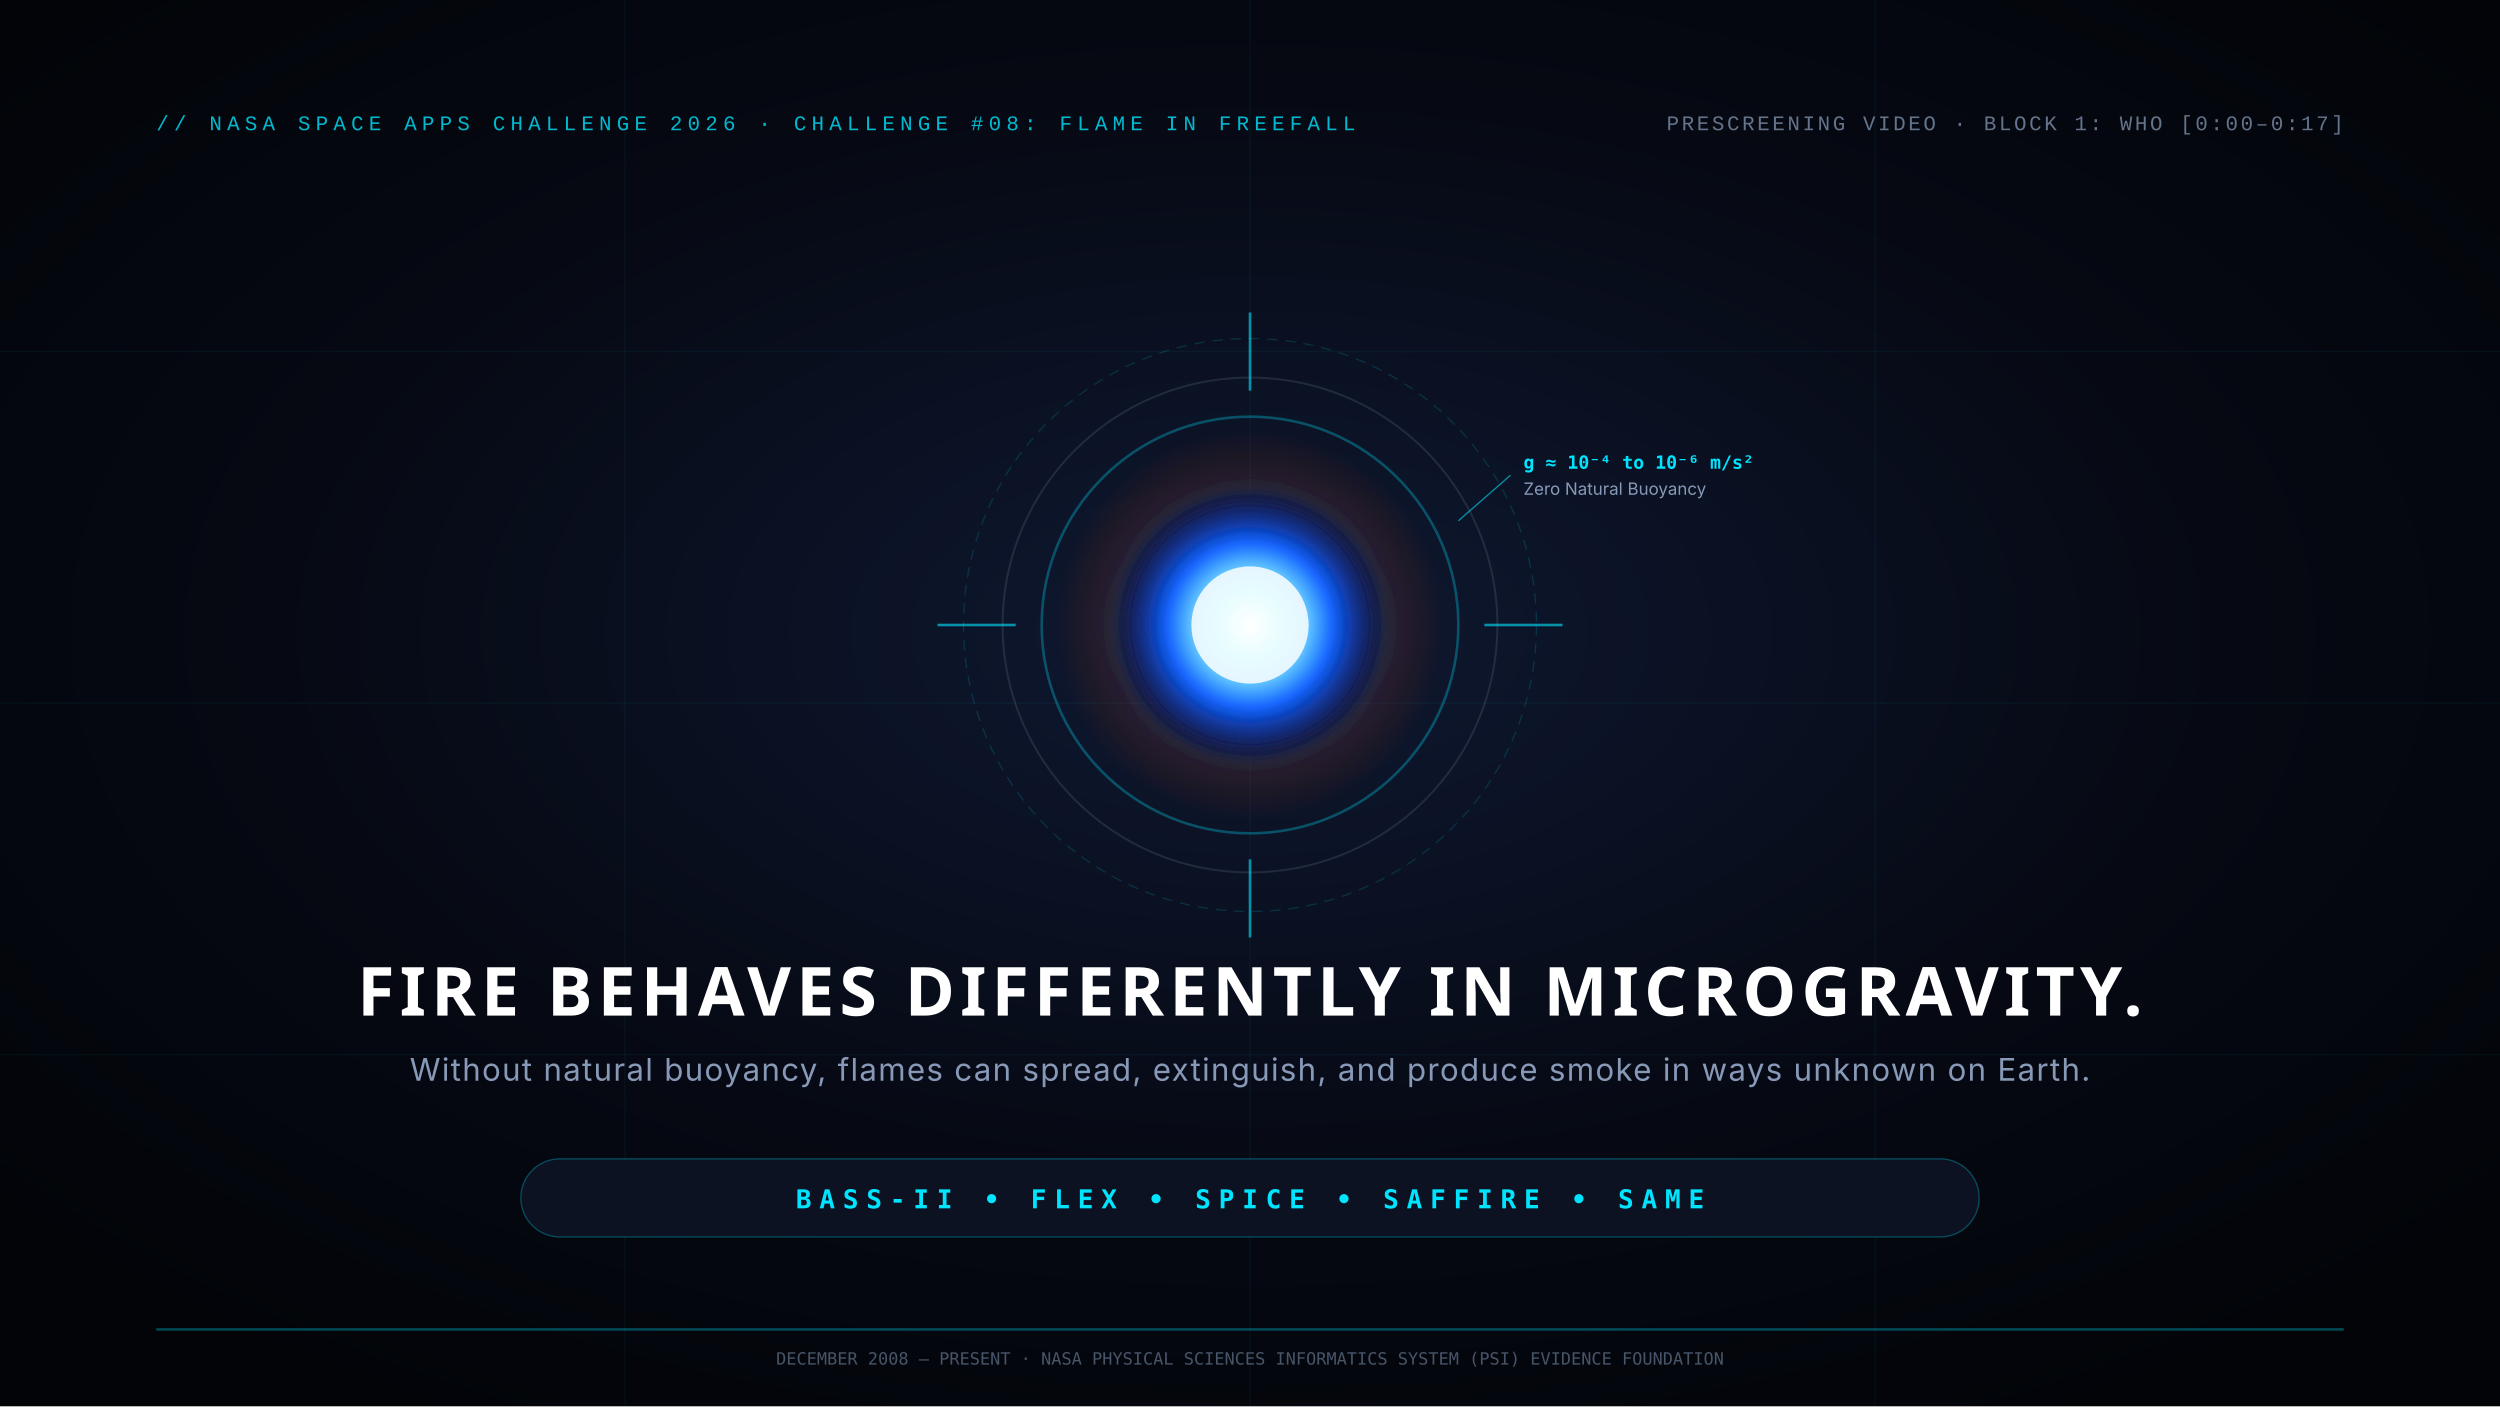
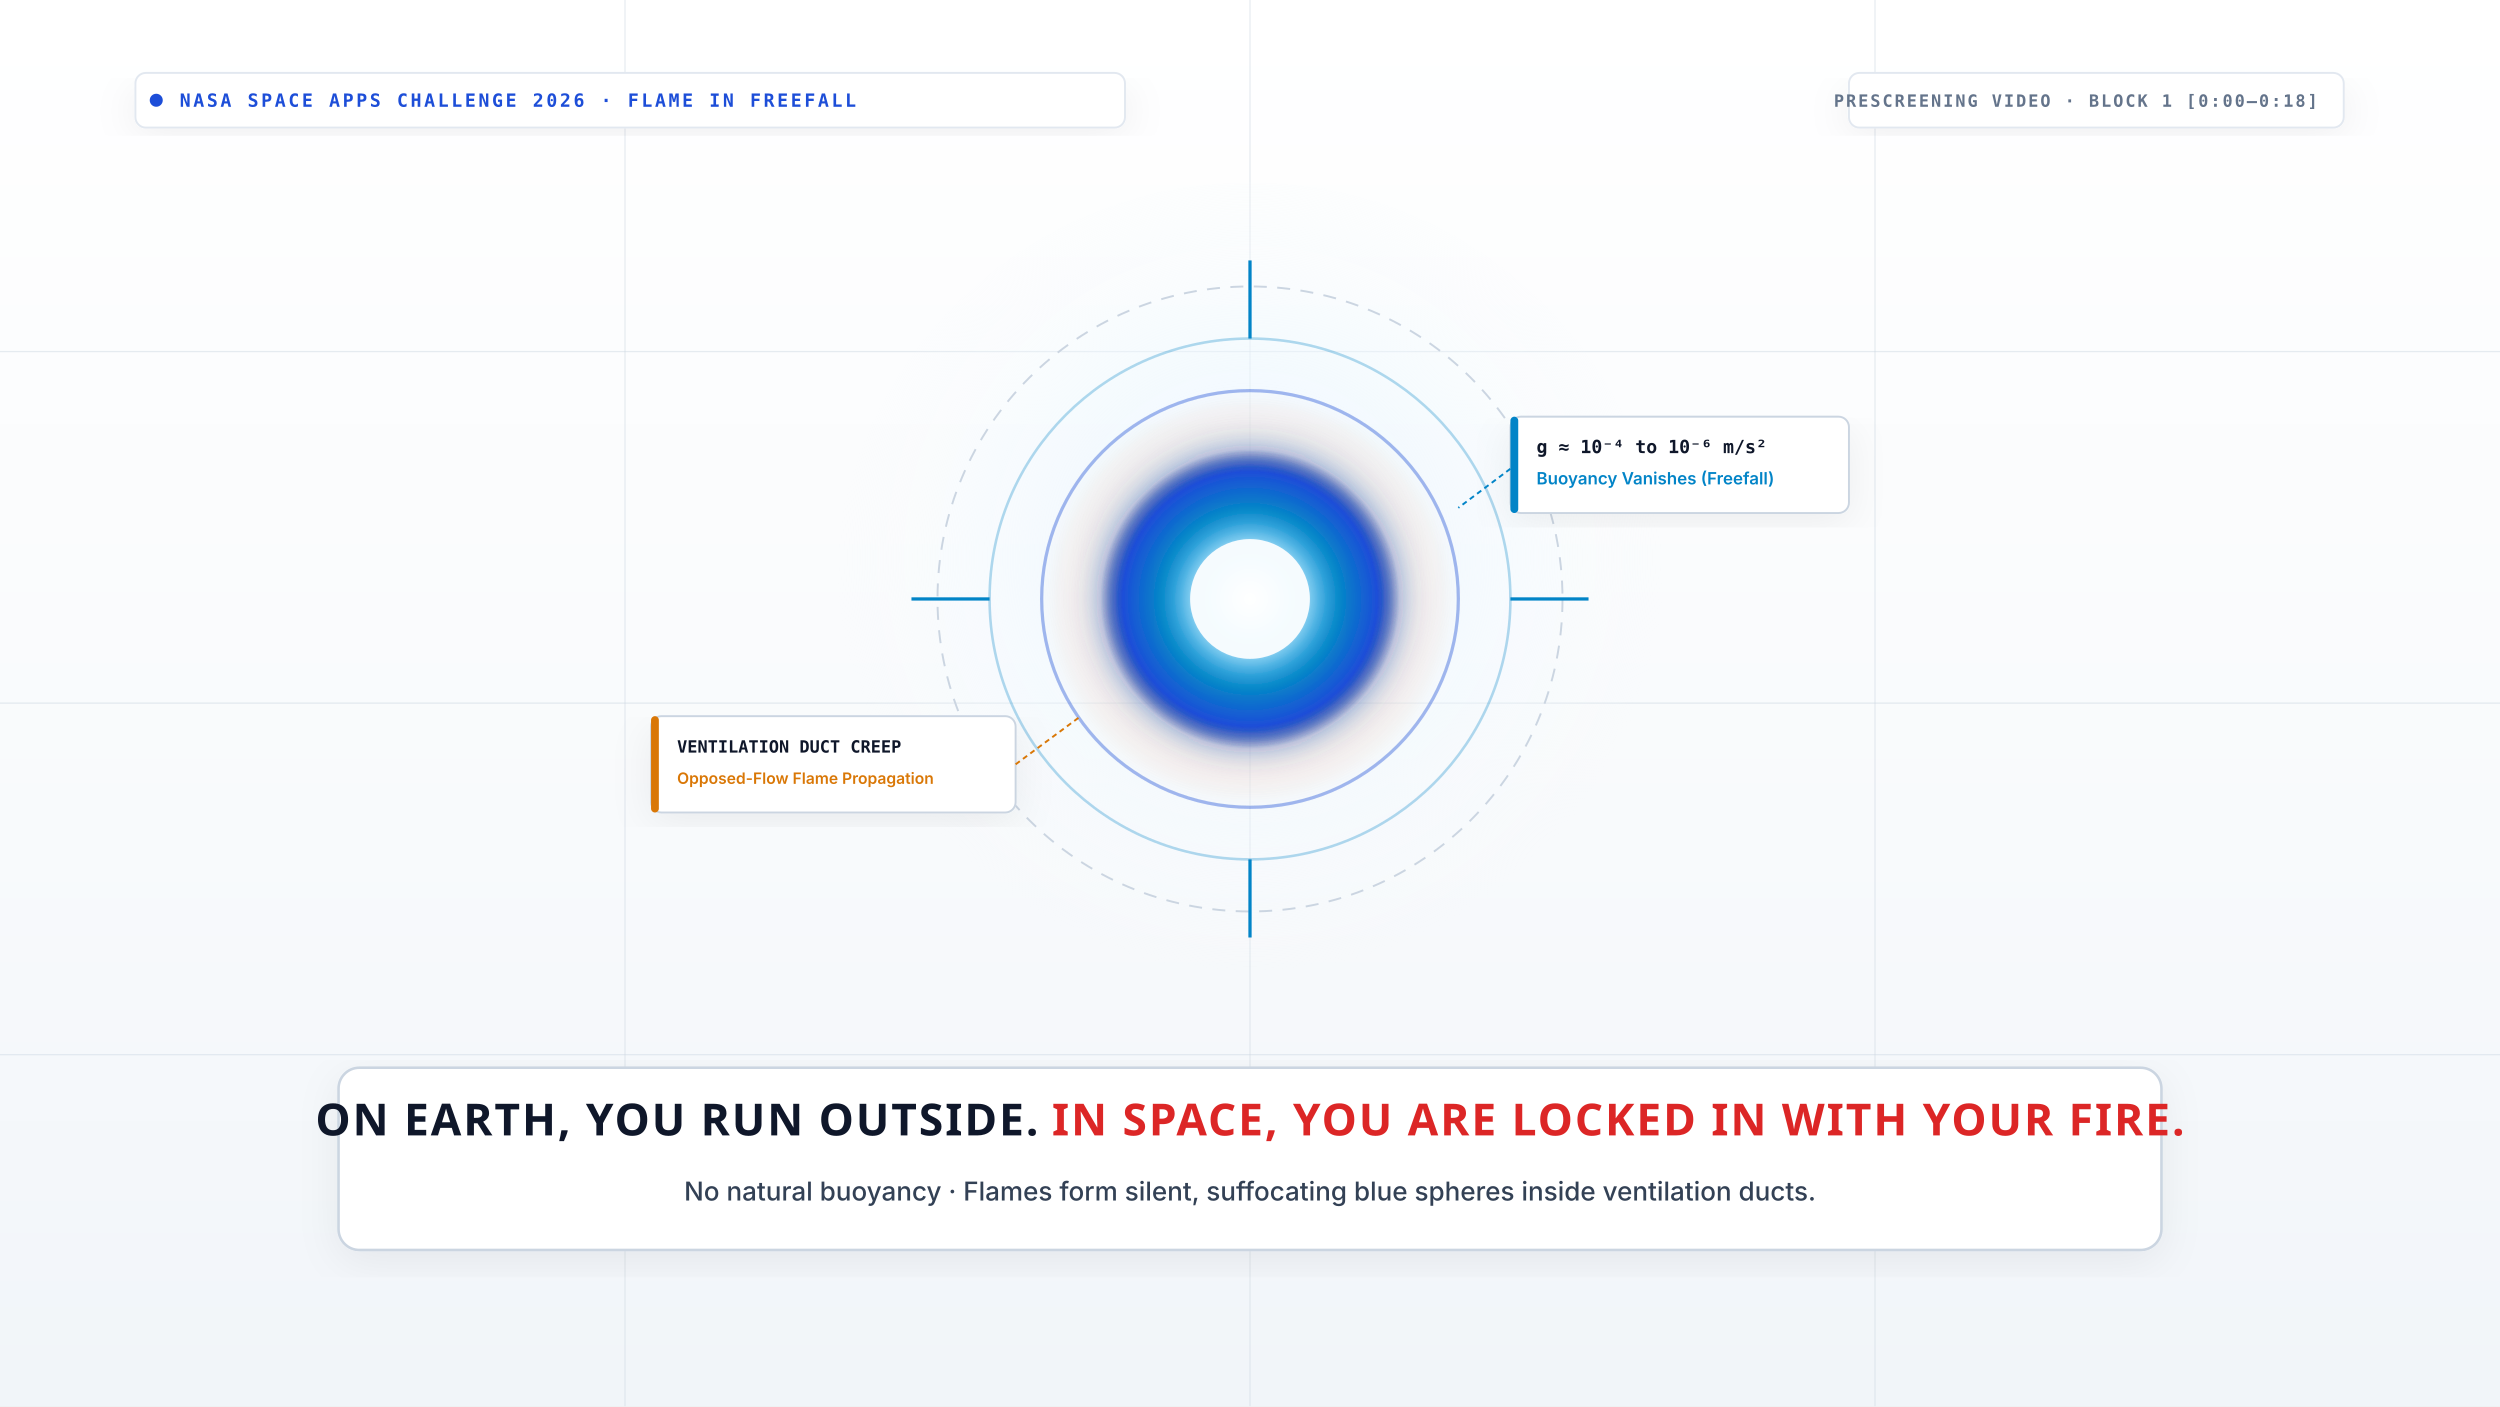
<svg xmlns="http://www.w3.org/2000/svg" viewBox="0 0 1920 1080" width="1920" height="1080">
  <defs>
-     <radialGradient id="bgGlow" cx="50%" cy="45%" r="65%">
-       <stop offset="0%" stop-color="#0f1932" />
-       <stop offset="60%" stop-color="#060913" />
-       <stop offset="100%" stop-color="#020408" />
+     <linearGradient id="bgLabGrad" x1="0%" y1="0%" x2="0%" y2="100%">
+       <stop offset="0%" stop-color="#ffffff" />
+       <stop offset="60%" stop-color="#f8fafc" />
+       <stop offset="100%" stop-color="#f1f5f9" />
+     </linearGradient>
+     <radialGradient id="chamberBackdrop" cx="50%" cy="45%" r="50%">
+       <stop offset="0%" stop-color="#e0f2fe" stop-opacity="0.8" />
+       <stop offset="60%" stop-color="#f0f9ff" stop-opacity="0.4" />
+       <stop offset="100%" stop-color="#f8fafc" stop-opacity="0" />
    </radialGradient>
-     <radialGradient id="flameGlow" cx="50%" cy="50%" r="50%">
+     <radialGradient id="flameSphere" cx="50%" cy="50%" r="50%">
      <stop offset="0%" stop-color="#ffffff" />
-       <stop offset="25%" stop-color="#00e5ff" />
-       <stop offset="60%" stop-color="#0055ff" />
-       <stop offset="90%" stop-color="#111144" stop-opacity="0.6" />
-       <stop offset="100%" stop-color="#000000" stop-opacity="0" />
+       <stop offset="25%" stop-color="#38bdf8" />
+       <stop offset="60%" stop-color="#0284c7" />
+       <stop offset="85%" stop-color="#1d4ed8" />
+       <stop offset="100%" stop-color="#1e3a8a" stop-opacity="0" />
    </radialGradient>
-     <radialGradient id="outerSoot" cx="50%" cy="50%" r="50%">
-       <stop offset="70%" stop-color="#ff7700" stop-opacity="0.15" />
-       <stop offset="100%" stop-color="#ff3300" stop-opacity="0" />
+     <radialGradient id="haloWarm" cx="50%" cy="50%" r="50%">
+       <stop offset="65%" stop-color="#f97316" stop-opacity="0.12" />
+       <stop offset="90%" stop-color="#ea580c" stop-opacity="0.04" />
+       <stop offset="100%" stop-color="#f8fafc" stop-opacity="0" />
    </radialGradient>
-     <filter id="glowEffect" x="-50%" y="-50%" width="200%" height="200%">
-       <feGaussianBlur stdDeviation="18" result="blur" />
+     <filter id="flameGlow" x="-30%" y="-30%" width="160%" height="160%">
+       <feGaussianBlur stdDeviation="14" result="blur" />
      <feComposite in="SourceGraphic" in2="blur" operator="over" />
    </filter>
+     <filter id="cardShadow" x="-10%" y="-10%" width="120%" height="125%">
+       <feDropShadow dx="0" dy="8" stdDeviation="16" flood-color="#0f172a" flood-opacity="0.06" />
+     </filter>
  </defs>
-   <rect width="1920" height="1080" fill="url(#bgGlow)" />
-   <g stroke="#00e5ff" stroke-opacity="0.05" stroke-width="1">
+   <rect width="1920" height="1080" fill="url(#bgLabGrad)" />
+   <g stroke="#cbd5e1" stroke-opacity="0.45" stroke-width="1">
    <line x1="0" y1="270" x2="1920" y2="270" />
    <line x1="0" y1="540" x2="1920" y2="540" />
    <line x1="0" y1="810" x2="1920" y2="810" />
    <line x1="480" y1="0" x2="480" y2="1080" />
    <line x1="960" y1="0" x2="960" y2="1080" />
    <line x1="1440" y1="0" x2="1440" y2="1080" />
  </g>
-   <text x="120" y="100" font-family="'JetBrains Mono', 'Courier New', monospace" font-size="16" fill="#00e5ff" letter-spacing="4" opacity="0.8">
-     // NASA SPACE APPS CHALLENGE 2026 · CHALLENGE #08: FLAME IN FREEFALL
-   </text>
-   <text x="1800" y="100" font-family="'JetBrains Mono', 'Courier New', monospace" font-size="16" fill="#64748b" letter-spacing="2" text-anchor="end">
-     PRESCREENING VIDEO · BLOCK 1: WHO [0:00–0:17]
-   </text>
-   <g transform="translate(960, 480)">
-     <circle r="220" fill="none" stroke="#00e5ff" stroke-opacity="0.15" stroke-dasharray="8 6" />
-     <circle r="190" fill="none" stroke="#64748b" stroke-opacity="0.25" stroke-width="1.5" />
-     <circle r="160" fill="none" stroke="#00e5ff" stroke-opacity="0.3" stroke-width="2" />
-     <circle r="150" fill="url(#outerSoot)" />
-     <circle r="105" fill="url(#flameGlow)" filter="url(#glowEffect)" />
-     <circle r="45" fill="#ffffff" opacity="0.9" filter="url(#glowEffect)" />
-     <line x1="-240" y1="0" x2="-180" y2="0" stroke="#00e5ff" stroke-width="2" stroke-opacity="0.6" />
-     <line x1="180" y1="0" x2="240" y2="0" stroke="#00e5ff" stroke-width="2" stroke-opacity="0.6" />
-     <line x1="0" y1="-240" x2="0" y2="-180" stroke="#00e5ff" stroke-width="2" stroke-opacity="0.6" />
-     <line x1="0" y1="180" x2="0" y2="240" stroke="#00e5ff" stroke-width="2" stroke-opacity="0.6" />
-     <text x="210" y="-120" font-family="'JetBrains Mono', monospace" font-size="14" fill="#00e5ff" font-weight="bold">g ≈ 10⁻⁴ to 10⁻⁶ m/s²</text>
-     <text x="210" y="-100" font-family="'Inter', sans-serif" font-size="13" fill="#8899b8">Zero Natural Buoyancy</text>
-     <polyline points="200,-115 160,-80" fill="none" stroke="#00e5ff" stroke-width="1" stroke-opacity="0.6" />
-   </g>
-   <text x="960" y="780" font-family="'Orbitron', sans-serif" font-size="52" font-weight="900" fill="#ffffff" text-anchor="middle" letter-spacing="4">
-     FIRE BEHAVES DIFFERENTLY IN MICROGRAVITY.
-   </text>
-   <text x="960" y="830" font-family="'Inter', sans-serif" font-size="24" fill="#8899b8" text-anchor="middle" letter-spacing="1">
-     Without natural buoyancy, flames can spread, extinguish, and produce smoke in ways unknown on Earth.
-   </text>
-   <g transform="translate(960, 920)">
-     <rect x="-560" y="-30" width="1120" height="60" rx="30" fill="#0c1222" stroke="#00e5ff" stroke-opacity="0.3" />
-     <text x="0" y="8" font-family="'JetBrains Mono', monospace" font-size="20" font-weight="bold" fill="#00e5ff" text-anchor="middle" letter-spacing="6">
-       BASS-II  •  FLEX  •  SPICE  •  SAFFIRE  •  SAME
+   <g transform="translate(120, 80)">
+     <rect x="-16" y="-24" width="760" height="42" rx="8" fill="#ffffff" stroke="#e2e8f0" stroke-width="1.5" filter="url(#cardShadow)" />
+     <circle cx="0" cy="-3" r="5" fill="#1d4ed8" />
+     <text x="18" y="2" font-family="'JetBrains Mono', monospace" font-size="14" font-weight="700" fill="#1d4ed8" letter-spacing="2">
+       NASA SPACE APPS CHALLENGE 2026 · FLAME IN FREEFALL
    </text>
  </g>
-   <rect x="120" y="1020" width="1680" height="2" fill="#00e5ff" opacity="0.3" />
-   <text x="960" y="1048" font-family="'JetBrains Mono', monospace" font-size="13" fill="#475569" text-anchor="middle">
-     DECEMBER 2008 – PRESENT · NASA PHYSICAL SCIENCES INFORMATICS SYSTEM (PSI) EVIDENCE FOUNDATION
-   </text>
+   <g transform="translate(1800, 80)">
+     <rect x="-380" y="-24" width="380" height="42" rx="8" fill="#ffffff" stroke="#e2e8f0" stroke-width="1.5" filter="url(#cardShadow)" />
+     <text x="-20" y="2" font-family="'JetBrains Mono', monospace" font-size="13" font-weight="700" fill="#64748b" letter-spacing="1.5" text-anchor="end">
+       PRESCREENING VIDEO · BLOCK 1 [0:00–0:18]
+     </text>
+   </g>
+   <circle cx="960" cy="460" r="320" fill="url(#chamberBackdrop)" />
+   <g transform="translate(960, 460)">
+     <circle r="240" fill="none" stroke="#cbd5e1" stroke-width="1.5" stroke-dasharray="10 8" />
+     <circle r="200" fill="none" stroke="#0284c7" stroke-opacity="0.3" stroke-width="2" />
+     <circle r="160" fill="none" stroke="#1d4ed8" stroke-opacity="0.4" stroke-width="2.5" />
+     <circle r="165" fill="url(#haloWarm)" />
+     <circle r="115" fill="url(#flameSphere)" filter="url(#flameGlow)" />
+     <circle r="46" fill="#ffffff" opacity="0.95" filter="url(#flameGlow)" />
+     <line x1="-260" y1="0" x2="-200" y2="0" stroke="#0284c7" stroke-width="2.5" />
+     <line x1="200" y1="0" x2="260" y2="0" stroke="#0284c7" stroke-width="2.5" />
+     <line x1="0" y1="-260" x2="0" y2="-200" stroke="#0284c7" stroke-width="2.5" />
+     <line x1="0" y1="200" x2="0" y2="260" stroke="#0284c7" stroke-width="2.5" />
+     <g transform="translate(200, -140)">
+       <rect x="0" y="0" width="260" height="74" rx="8" fill="#ffffff" stroke="#cbd5e1" stroke-width="1.5" filter="url(#cardShadow)" />
+       <rect x="0" y="0" width="6" height="74" rx="3" fill="#0284c7" />
+       <text x="20" y="28" font-family="'JetBrains Mono', monospace" font-size="14" font-weight="800" fill="#0f172a">g ≈ 10⁻⁴ to 10⁻⁶ m/s²</text>
+       <text x="20" y="52" font-family="'Inter', sans-serif" font-size="13" font-weight="600" fill="#0284c7">Buoyancy Vanishes (Freefall)</text>
+       <line x1="0" y1="40" x2="-40" y2="70" stroke="#0284c7" stroke-width="1.5" stroke-dasharray="4 3" />
+     </g>
+     <g transform="translate(-460, 90)">
+       <rect x="0" y="0" width="280" height="74" rx="8" fill="#ffffff" stroke="#cbd5e1" stroke-width="1.5" filter="url(#cardShadow)" />
+       <rect x="0" y="0" width="6" height="74" rx="3" fill="#d97706" />
+       <text x="20" y="28" font-family="'JetBrains Mono', monospace" font-size="13" font-weight="800" fill="#0f172a">VENTILATION DUCT CREEP</text>
+       <text x="20" y="52" font-family="'Inter', sans-serif" font-size="12" font-weight="600" fill="#d97706">Opposed-Flow Flame Propagation</text>
+       <line x1="280" y1="37" x2="330" y2="0" stroke="#d97706" stroke-width="1.5" stroke-dasharray="4 3" />
+     </g>
+   </g>
+   <g transform="translate(960, 890)">
+     <rect x="-700" y="-70" width="1400" height="140" rx="16" fill="#ffffff" stroke="#cbd5e1" stroke-width="2" filter="url(#cardShadow)" />
+     <text x="0" y="-18" font-family="'Orbitron', sans-serif" font-size="34" font-weight="900" fill="#0f172a" text-anchor="middle" letter-spacing="1.5">
+       ON EARTH, YOU RUN OUTSIDE. <tspan fill="#dc2626">IN SPACE, YOU ARE LOCKED IN WITH YOUR FIRE.</tspan>
+     </text>
+     <text x="0" y="32" font-family="'Inter', sans-serif" font-size="20" font-weight="500" fill="#334155" text-anchor="middle">
+       No natural buoyancy · Flames form silent, suffocating blue spheres inside ventilation ducts.
+     </text>
+   </g>
</svg>
